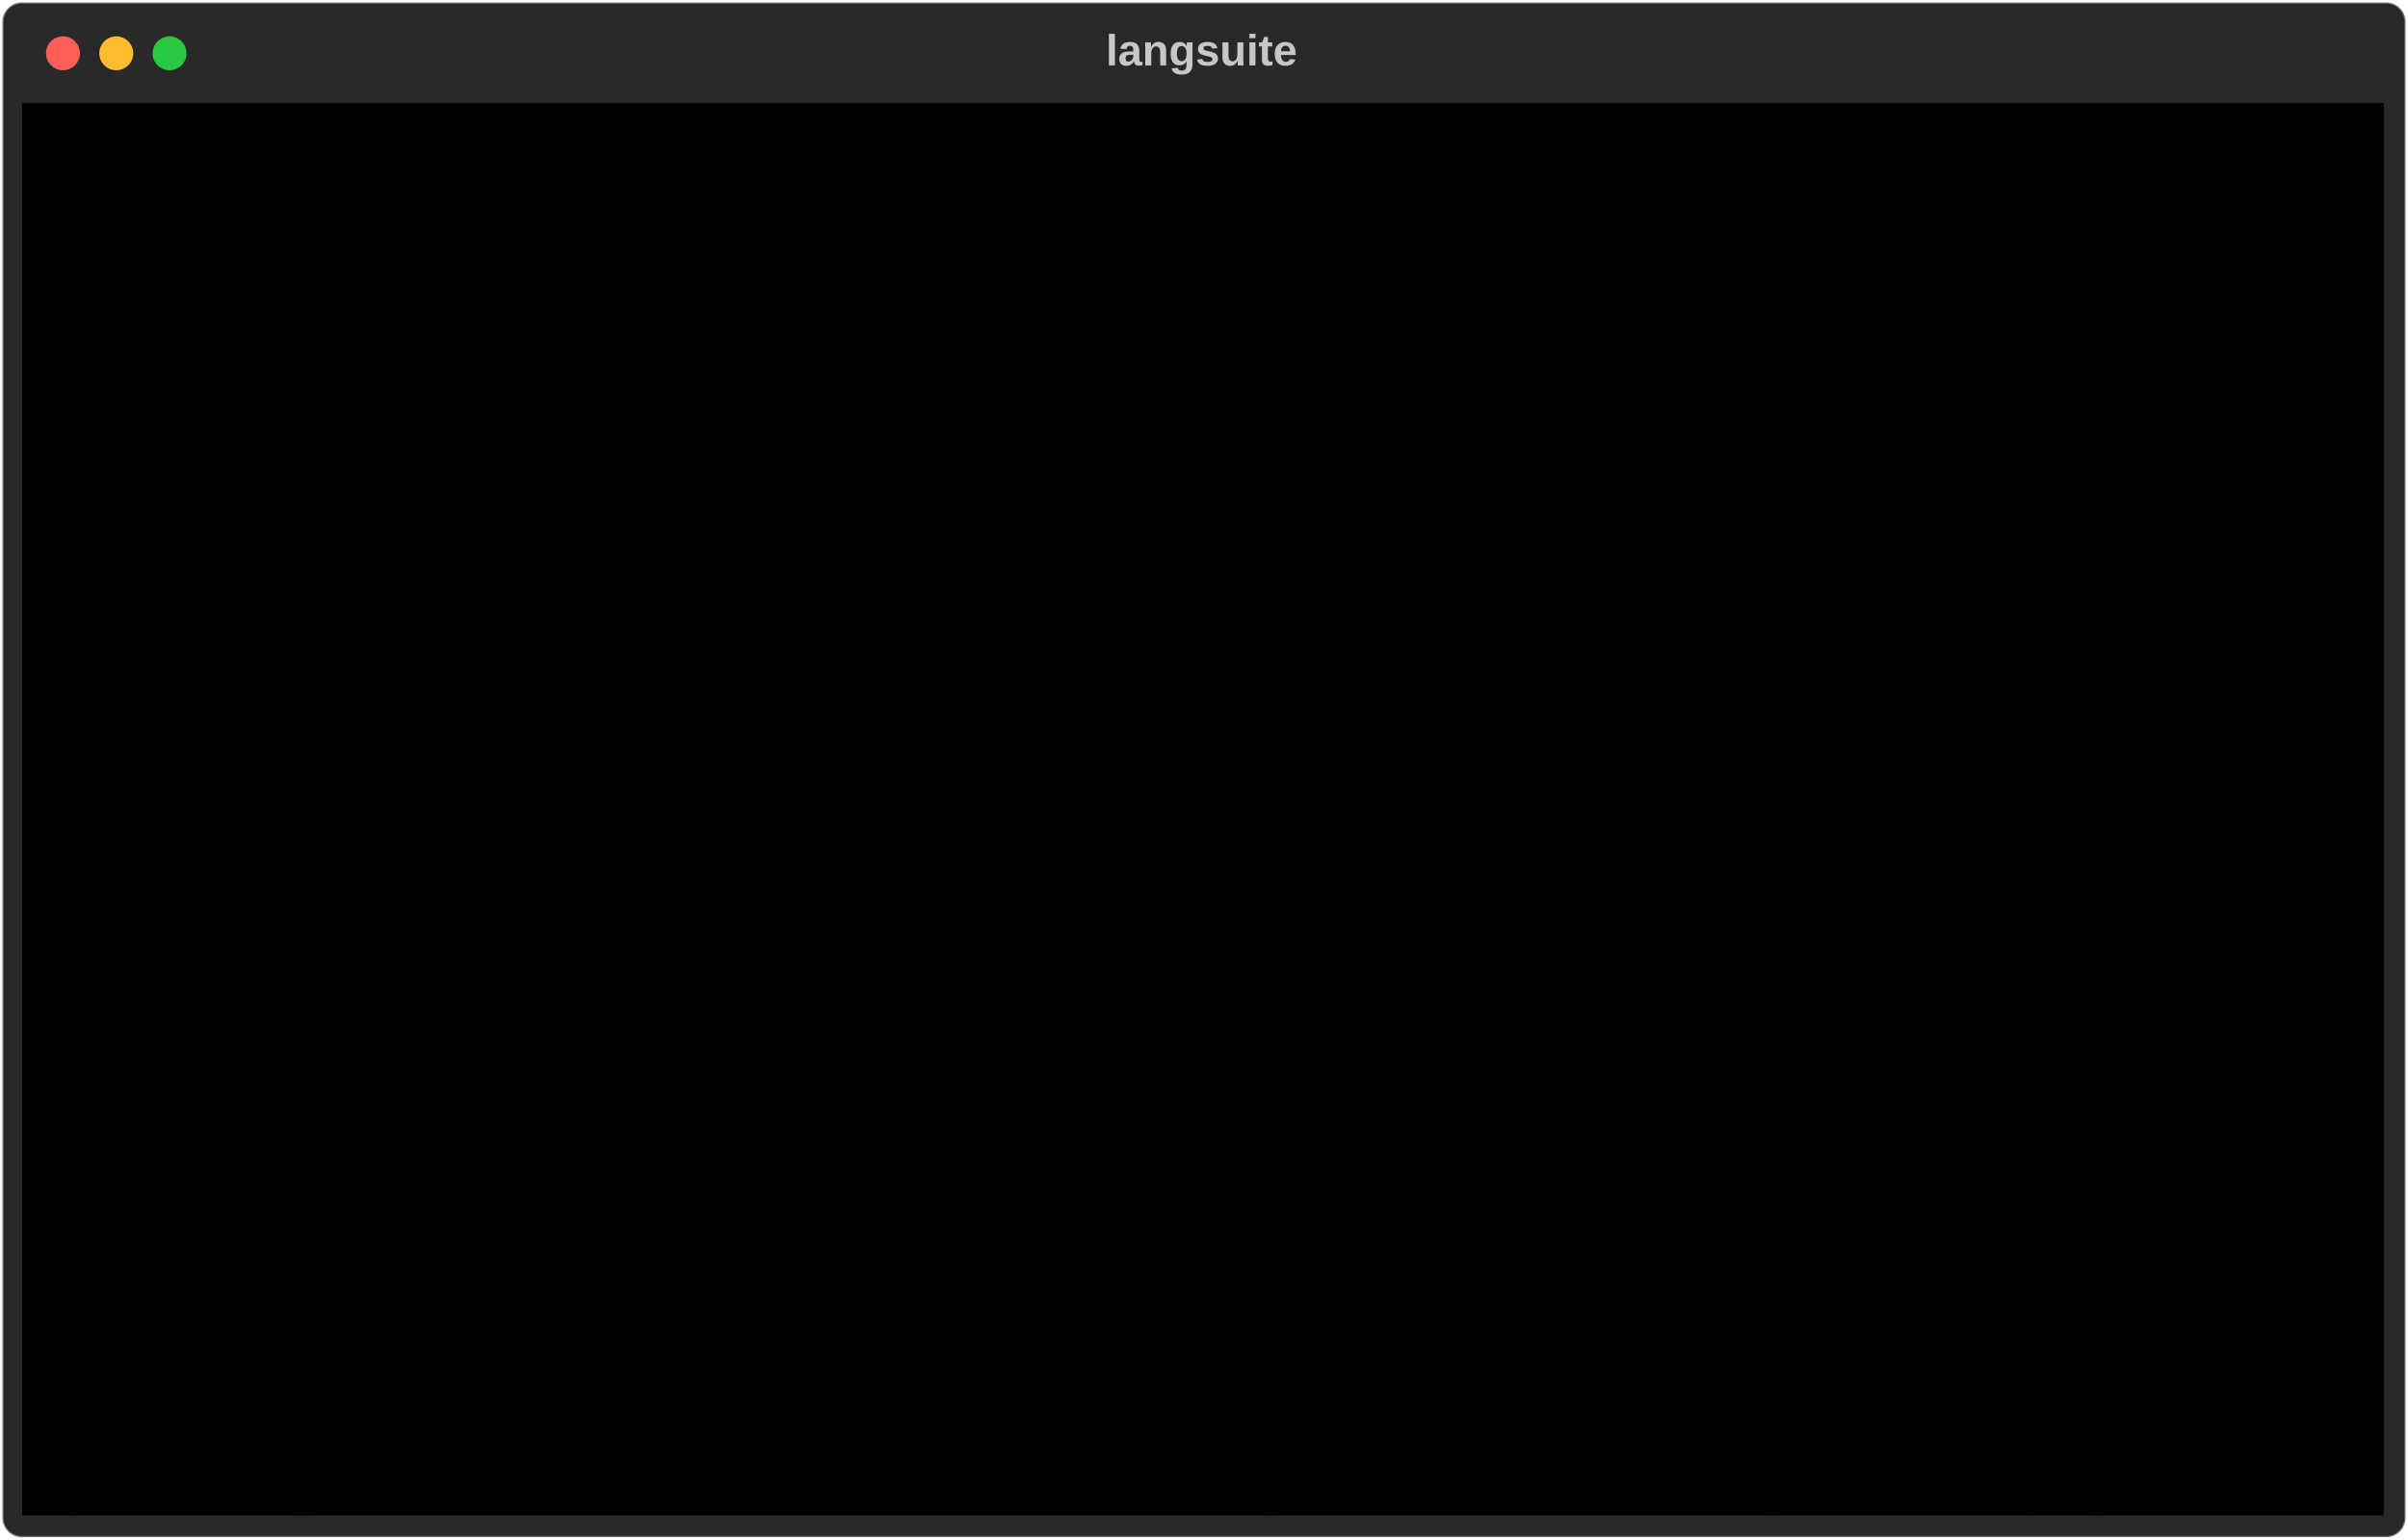
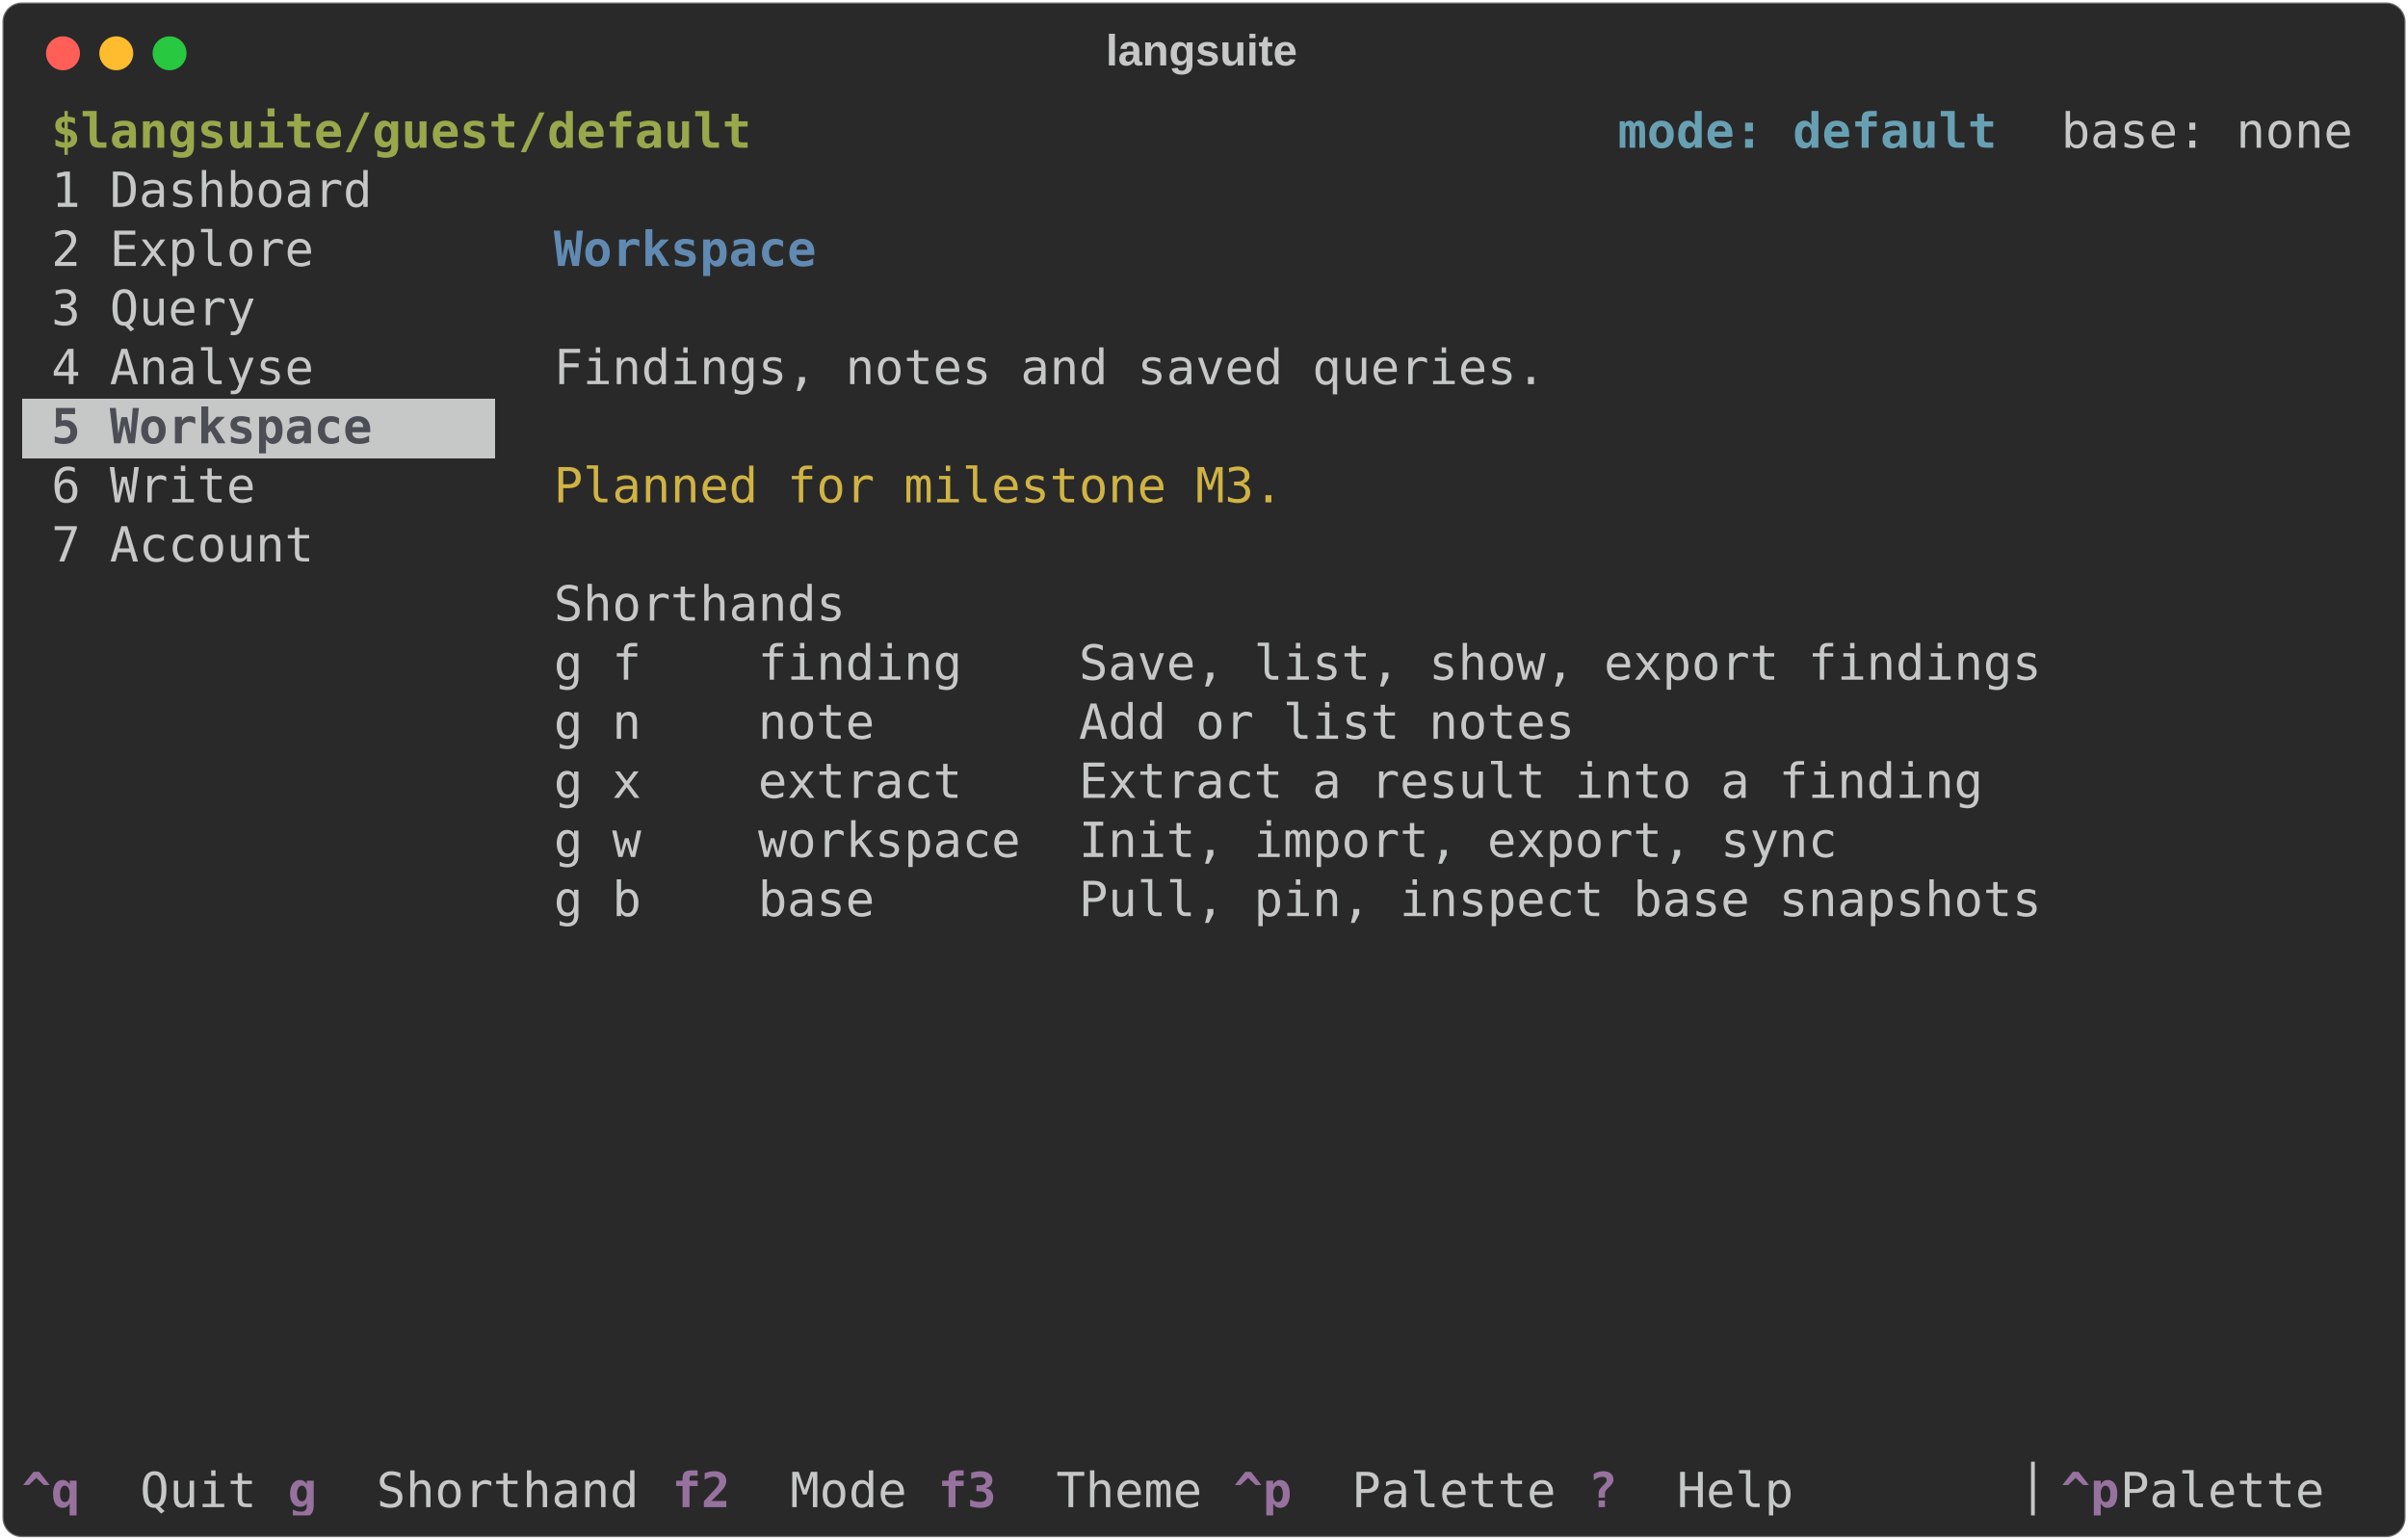
<svg xmlns="http://www.w3.org/2000/svg" class="rich-terminal" viewBox="0 0 994 635.6">
  <style>

    @font-face {
        font-family: "Fira Code";
        src: local("FiraCode-Regular"),
                url("https://cdnjs.cloudflare.com/ajax/libs/firacode/6.2.0/woff2/FiraCode-Regular.woff2") format("woff2"),
                url("https://cdnjs.cloudflare.com/ajax/libs/firacode/6.2.0/woff/FiraCode-Regular.woff") format("woff");
        font-style: normal;
        font-weight: 400;
    }
    @font-face {
        font-family: "Fira Code";
        src: local("FiraCode-Bold"),
                url("https://cdnjs.cloudflare.com/ajax/libs/firacode/6.2.0/woff2/FiraCode-Bold.woff2") format("woff2"),
                url("https://cdnjs.cloudflare.com/ajax/libs/firacode/6.2.0/woff/FiraCode-Bold.woff") format("woff");
        font-style: bold;
        font-weight: 700;
    }

    .terminal-matrix {
        font-family: Fira Code, monospace;
        font-size: 20px;
        line-height: 24.4px;
        font-variant-east-asian: full-width;
    }

    .terminal-title {
        font-size: 18px;
        font-weight: bold;
        font-family: arial;
    }

    .terminal-r1 { fill: #c5c8c6 }
- .terminal-r2 { fill: #000000;font-weight: bold }
- .terminal-r3 { fill: #000000 }
+ .terminal-r2 { fill: #98a84b;font-weight: bold }
+ .terminal-r3 { fill: #68a0b3;font-weight: bold }
+ .terminal-r4 { fill: #608ab1;font-weight: bold }
+ .terminal-r5 { fill: #4b4e55;font-weight: bold }
+ .terminal-r6 { fill: #d0b344 }
+ .terminal-r7 { fill: #98729f;font-weight: bold }
    </style>
  <defs>
    <clipPath id="terminal-clip-terminal">
      <rect x="0" y="0" width="975.0" height="584.6" />
    </clipPath>
    <clipPath id="terminal-line-0">
      <rect x="0" y="1.5" width="976" height="24.65" />
    </clipPath>
    <clipPath id="terminal-line-1">
      <rect x="0" y="25.9" width="976" height="24.65" />
    </clipPath>
    <clipPath id="terminal-line-2">
      <rect x="0" y="50.3" width="976" height="24.65" />
    </clipPath>
    <clipPath id="terminal-line-3">
      <rect x="0" y="74.7" width="976" height="24.65" />
    </clipPath>
    <clipPath id="terminal-line-4">
      <rect x="0" y="99.1" width="976" height="24.65" />
    </clipPath>
    <clipPath id="terminal-line-5">
      <rect x="0" y="123.5" width="976" height="24.65" />
    </clipPath>
    <clipPath id="terminal-line-6">
      <rect x="0" y="147.9" width="976" height="24.65" />
    </clipPath>
    <clipPath id="terminal-line-7">
      <rect x="0" y="172.3" width="976" height="24.65" />
    </clipPath>
    <clipPath id="terminal-line-8">
      <rect x="0" y="196.7" width="976" height="24.65" />
    </clipPath>
    <clipPath id="terminal-line-9">
      <rect x="0" y="221.1" width="976" height="24.65" />
    </clipPath>
    <clipPath id="terminal-line-10">
      <rect x="0" y="245.5" width="976" height="24.65" />
    </clipPath>
    <clipPath id="terminal-line-11">
      <rect x="0" y="269.9" width="976" height="24.65" />
    </clipPath>
    <clipPath id="terminal-line-12">
      <rect x="0" y="294.3" width="976" height="24.65" />
    </clipPath>
    <clipPath id="terminal-line-13">
      <rect x="0" y="318.7" width="976" height="24.65" />
    </clipPath>
    <clipPath id="terminal-line-14">
      <rect x="0" y="343.1" width="976" height="24.65" />
    </clipPath>
    <clipPath id="terminal-line-15">
      <rect x="0" y="367.5" width="976" height="24.65" />
    </clipPath>
    <clipPath id="terminal-line-16">
      <rect x="0" y="391.9" width="976" height="24.65" />
    </clipPath>
    <clipPath id="terminal-line-17">
      <rect x="0" y="416.3" width="976" height="24.65" />
    </clipPath>
    <clipPath id="terminal-line-18">
      <rect x="0" y="440.7" width="976" height="24.65" />
    </clipPath>
    <clipPath id="terminal-line-19">
      <rect x="0" y="465.1" width="976" height="24.65" />
    </clipPath>
    <clipPath id="terminal-line-20">
      <rect x="0" y="489.5" width="976" height="24.65" />
    </clipPath>
    <clipPath id="terminal-line-21">
      <rect x="0" y="513.9" width="976" height="24.65" />
    </clipPath>
    <clipPath id="terminal-line-22">
      <rect x="0" y="538.3" width="976" height="24.65" />
    </clipPath>
  </defs>
  <rect fill="#292929" stroke="rgba(255,255,255,0.35)" stroke-width="1" x="1" y="1" width="992" height="633.6" rx="8" />
  <text class="terminal-title" fill="#c5c8c6" text-anchor="middle" x="496" y="27">langsuite</text>
  <g transform="translate(26,22)">
    <circle cx="0" cy="0" r="7" fill="#ff5f57" />
    <circle cx="22" cy="0" r="7" fill="#febc2e" />
    <circle cx="44" cy="0" r="7" fill="#28c840" />
  </g>
  <g transform="translate(9, 41)" clip-path="url(#terminal-clip-terminal)">
-     <rect fill="#000000" x="0" y="1.5" width="12.2" height="24.65" shape-rendering="crispEdges" />
-     <rect fill="#000000" x="12.2" y="1.5" width="292.8" height="24.65" shape-rendering="crispEdges" />
-     <rect fill="#000000" x="305" y="1.5" width="353.8" height="24.65" shape-rendering="crispEdges" />
-     <rect fill="#000000" x="658.8" y="1.5" width="158.6" height="24.65" shape-rendering="crispEdges" />
-     <rect fill="#000000" x="817.4" y="1.5" width="24.4" height="24.65" shape-rendering="crispEdges" />
-     <rect fill="#000000" x="841.8" y="1.5" width="122" height="24.65" shape-rendering="crispEdges" />
-     <rect fill="#000000" x="963.8" y="1.5" width="12.2" height="24.65" shape-rendering="crispEdges" />
-     <rect fill="#000000" x="0" y="25.9" width="12.2" height="24.65" shape-rendering="crispEdges" />
-     <rect fill="#000000" x="12.2" y="25.9" width="134.2" height="24.65" shape-rendering="crispEdges" />
-     <rect fill="#000000" x="146.4" y="25.9" width="829.6" height="24.65" shape-rendering="crispEdges" />
-     <rect fill="#000000" x="0" y="50.3" width="12.2" height="24.65" shape-rendering="crispEdges" />
-     <rect fill="#000000" x="12.2" y="50.3" width="109.8" height="24.65" shape-rendering="crispEdges" />
-     <rect fill="#000000" x="122" y="50.3" width="97.6" height="24.65" shape-rendering="crispEdges" />
-     <rect fill="#000000" x="219.6" y="50.3" width="109.8" height="24.65" shape-rendering="crispEdges" />
-     <rect fill="#000000" x="329.4" y="50.3" width="646.6" height="24.65" shape-rendering="crispEdges" />
-     <rect fill="#000000" x="0" y="74.7" width="12.2" height="24.65" shape-rendering="crispEdges" />
-     <rect fill="#000000" x="12.2" y="74.7" width="85.4" height="24.65" shape-rendering="crispEdges" />
-     <rect fill="#000000" x="97.6" y="74.7" width="878.4" height="24.65" shape-rendering="crispEdges" />
-     <rect fill="#000000" x="0" y="99.1" width="12.2" height="24.65" shape-rendering="crispEdges" />
-     <rect fill="#000000" x="12.2" y="99.1" width="109.8" height="24.65" shape-rendering="crispEdges" />
-     <rect fill="#000000" x="122" y="99.1" width="97.6" height="24.65" shape-rendering="crispEdges" />
-     <rect fill="#000000" x="219.6" y="99.1" width="414.8" height="24.65" shape-rendering="crispEdges" />
-     <rect fill="#000000" x="634.4" y="99.1" width="341.6" height="24.65" shape-rendering="crispEdges" />
-     <rect fill="#000000" x="0" y="123.5" width="12.2" height="24.65" shape-rendering="crispEdges" />
-     <rect fill="#000000" x="12.2" y="123.5" width="134.2" height="24.65" shape-rendering="crispEdges" />
-     <rect fill="#000000" x="146.4" y="123.5" width="829.6" height="24.65" shape-rendering="crispEdges" />
-     <rect fill="#000000" x="0" y="147.9" width="12.2" height="24.65" shape-rendering="crispEdges" />
-     <rect fill="#000000" x="12.2" y="147.9" width="85.4" height="24.65" shape-rendering="crispEdges" />
-     <rect fill="#000000" x="97.6" y="147.9" width="122" height="24.65" shape-rendering="crispEdges" />
-     <rect fill="#000000" x="219.6" y="147.9" width="305" height="24.65" shape-rendering="crispEdges" />
-     <rect fill="#000000" x="524.6" y="147.9" width="451.4" height="24.65" shape-rendering="crispEdges" />
-     <rect fill="#000000" x="0" y="172.3" width="12.2" height="24.65" shape-rendering="crispEdges" />
-     <rect fill="#000000" x="12.2" y="172.3" width="109.8" height="24.65" shape-rendering="crispEdges" />
-     <rect fill="#000000" x="122" y="172.3" width="854" height="24.65" shape-rendering="crispEdges" />
-     <rect fill="#000000" x="0" y="196.7" width="219.6" height="24.65" shape-rendering="crispEdges" />
-     <rect fill="#000000" x="219.6" y="196.7" width="122" height="24.65" shape-rendering="crispEdges" />
-     <rect fill="#000000" x="341.6" y="196.7" width="634.4" height="24.65" shape-rendering="crispEdges" />
-     <rect fill="#000000" x="0" y="221.1" width="219.6" height="24.65" shape-rendering="crispEdges" />
-     <rect fill="#000000" x="219.6" y="221.1" width="646.6" height="24.65" shape-rendering="crispEdges" />
-     <rect fill="#000000" x="866.2" y="221.1" width="109.8" height="24.65" shape-rendering="crispEdges" />
-     <rect fill="#000000" x="0" y="245.5" width="219.6" height="24.65" shape-rendering="crispEdges" />
-     <rect fill="#000000" x="219.6" y="245.5" width="451.4" height="24.65" shape-rendering="crispEdges" />
-     <rect fill="#000000" x="671" y="245.5" width="305" height="24.65" shape-rendering="crispEdges" />
-     <rect fill="#000000" x="0" y="269.9" width="219.6" height="24.65" shape-rendering="crispEdges" />
-     <rect fill="#000000" x="219.6" y="269.9" width="622.2" height="24.65" shape-rendering="crispEdges" />
-     <rect fill="#000000" x="841.8" y="269.9" width="134.2" height="24.65" shape-rendering="crispEdges" />
-     <rect fill="#000000" x="0" y="294.3" width="219.6" height="24.65" shape-rendering="crispEdges" />
-     <rect fill="#000000" x="219.6" y="294.3" width="561.2" height="24.65" shape-rendering="crispEdges" />
-     <rect fill="#000000" x="780.8" y="294.3" width="195.2" height="24.65" shape-rendering="crispEdges" />
-     <rect fill="#000000" x="0" y="318.7" width="219.6" height="24.65" shape-rendering="crispEdges" />
-     <rect fill="#000000" x="219.6" y="318.7" width="646.6" height="24.65" shape-rendering="crispEdges" />
-     <rect fill="#000000" x="866.2" y="318.7" width="109.8" height="24.65" shape-rendering="crispEdges" />
-     <rect fill="#000000" x="0" y="343.1" width="976" height="24.65" shape-rendering="crispEdges" />
-     <rect fill="#000000" x="0" y="367.5" width="976" height="24.65" shape-rendering="crispEdges" />
-     <rect fill="#000000" x="0" y="391.9" width="976" height="24.65" shape-rendering="crispEdges" />
-     <rect fill="#000000" x="0" y="416.3" width="976" height="24.65" shape-rendering="crispEdges" />
-     <rect fill="#000000" x="0" y="440.7" width="976" height="24.65" shape-rendering="crispEdges" />
-     <rect fill="#000000" x="0" y="465.1" width="976" height="24.65" shape-rendering="crispEdges" />
-     <rect fill="#000000" x="0" y="489.5" width="976" height="24.65" shape-rendering="crispEdges" />
-     <rect fill="#000000" x="0" y="513.9" width="976" height="24.65" shape-rendering="crispEdges" />
-     <rect fill="#000000" x="0" y="538.3" width="976" height="24.65" shape-rendering="crispEdges" />
-     <rect fill="#000000" x="0" y="562.7" width="48.8" height="24.65" shape-rendering="crispEdges" />
-     <rect fill="#000000" x="48.8" y="562.7" width="61" height="24.65" shape-rendering="crispEdges" />
-     <rect fill="#000000" x="109.8" y="562.7" width="36.6" height="24.65" shape-rendering="crispEdges" />
-     <rect fill="#000000" x="146.4" y="562.7" width="122" height="24.65" shape-rendering="crispEdges" />
-     <rect fill="#000000" x="268.4" y="562.7" width="48.8" height="24.65" shape-rendering="crispEdges" />
-     <rect fill="#000000" x="317.2" y="562.7" width="61" height="24.65" shape-rendering="crispEdges" />
-     <rect fill="#000000" x="378.2" y="562.7" width="48.8" height="24.65" shape-rendering="crispEdges" />
-     <rect fill="#000000" x="427" y="562.7" width="73.2" height="24.65" shape-rendering="crispEdges" />
-     <rect fill="#000000" x="500.2" y="562.7" width="48.8" height="24.65" shape-rendering="crispEdges" />
-     <rect fill="#000000" x="549" y="562.7" width="97.6" height="24.65" shape-rendering="crispEdges" />
-     <rect fill="#000000" x="646.6" y="562.7" width="36.6" height="24.65" shape-rendering="crispEdges" />
-     <rect fill="#000000" x="683.2" y="562.7" width="61" height="24.65" shape-rendering="crispEdges" />
-     <rect fill="#000000" x="744.2" y="562.7" width="85.4" height="24.65" shape-rendering="crispEdges" />
-     <rect fill="#000000" x="829.6" y="562.7" width="12.2" height="24.65" shape-rendering="crispEdges" />
-     <rect fill="#000000" x="841.8" y="562.7" width="24.4" height="24.65" shape-rendering="crispEdges" />
-     <rect fill="#000000" x="866.2" y="562.7" width="97.6" height="24.65" shape-rendering="crispEdges" />
-     <rect fill="#000000" x="963.8" y="562.7" width="12.2" height="24.65" shape-rendering="crispEdges" />
+     <rect fill="#c5c8c6" x="0" y="123.5" width="12.2" height="24.65" shape-rendering="crispEdges" />
+     <rect fill="#c5c8c6" x="12.2" y="123.5" width="134.2" height="24.65" shape-rendering="crispEdges" />
+     <rect fill="#c5c8c6" x="146.4" y="123.5" width="48.8" height="24.65" shape-rendering="crispEdges" />
    <g class="terminal-matrix">
      <text class="terminal-r2" x="12.2" y="20" textLength="292.8" clip-path="url(#terminal-line-0)">$langsuite/guest/default</text>
-       <text class="terminal-r2" x="658.8" y="20" textLength="158.6" clip-path="url(#terminal-line-0)">mode: default</text>
-       <text class="terminal-r3" x="841.8" y="20" textLength="122" clip-path="url(#terminal-line-0)">base: none</text>
+       <text class="terminal-r3" x="658.8" y="20" textLength="158.6" clip-path="url(#terminal-line-0)">mode: default</text>
+       <text class="terminal-r1" x="841.8" y="20" textLength="122" clip-path="url(#terminal-line-0)">base: none</text>
      <text class="terminal-r1" x="976" y="20" textLength="12.2" clip-path="url(#terminal-line-0)">
</text>
-       <text class="terminal-r3" x="12.2" y="44.4" textLength="134.2" clip-path="url(#terminal-line-1)">1 Dashboard</text>
+       <text class="terminal-r1" x="12.2" y="44.4" textLength="134.2" clip-path="url(#terminal-line-1)">1 Dashboard</text>
      <text class="terminal-r1" x="976" y="44.4" textLength="12.2" clip-path="url(#terminal-line-1)">
</text>
-       <text class="terminal-r3" x="12.2" y="68.8" textLength="109.8" clip-path="url(#terminal-line-2)">2 Explore</text>
-       <text class="terminal-r2" x="219.6" y="68.8" textLength="109.8" clip-path="url(#terminal-line-2)">Workspace</text>
+       <text class="terminal-r1" x="12.2" y="68.8" textLength="109.8" clip-path="url(#terminal-line-2)">2 Explore</text>
+       <text class="terminal-r4" x="219.6" y="68.8" textLength="109.8" clip-path="url(#terminal-line-2)">Workspace</text>
      <text class="terminal-r1" x="976" y="68.8" textLength="12.2" clip-path="url(#terminal-line-2)">
</text>
-       <text class="terminal-r3" x="12.2" y="93.2" textLength="85.4" clip-path="url(#terminal-line-3)">3 Query</text>
+       <text class="terminal-r1" x="12.2" y="93.2" textLength="85.4" clip-path="url(#terminal-line-3)">3 Query</text>
      <text class="terminal-r1" x="976" y="93.2" textLength="12.2" clip-path="url(#terminal-line-3)">
</text>
-       <text class="terminal-r3" x="12.2" y="117.6" textLength="109.8" clip-path="url(#terminal-line-4)">4 Analyse</text>
-       <text class="terminal-r3" x="219.6" y="117.6" textLength="414.8" clip-path="url(#terminal-line-4)">Findings, notes and saved queries.</text>
+       <text class="terminal-r1" x="12.2" y="117.6" textLength="109.8" clip-path="url(#terminal-line-4)">4 Analyse</text>
+       <text class="terminal-r1" x="219.6" y="117.6" textLength="414.8" clip-path="url(#terminal-line-4)">Findings, notes and saved queries.</text>
      <text class="terminal-r1" x="976" y="117.6" textLength="12.2" clip-path="url(#terminal-line-4)">
</text>
-       <text class="terminal-r2" x="12.2" y="142" textLength="134.2" clip-path="url(#terminal-line-5)">5 Workspace</text>
+       <text class="terminal-r5" x="12.2" y="142" textLength="134.2" clip-path="url(#terminal-line-5)">5 Workspace</text>
      <text class="terminal-r1" x="976" y="142" textLength="12.2" clip-path="url(#terminal-line-5)">
</text>
-       <text class="terminal-r3" x="12.2" y="166.4" textLength="85.4" clip-path="url(#terminal-line-6)">6 Write</text>
-       <text class="terminal-r3" x="219.6" y="166.4" textLength="305" clip-path="url(#terminal-line-6)">Planned for milestone M3.</text>
+       <text class="terminal-r1" x="12.2" y="166.4" textLength="85.4" clip-path="url(#terminal-line-6)">6 Write</text>
+       <text class="terminal-r6" x="219.6" y="166.4" textLength="305" clip-path="url(#terminal-line-6)">Planned for milestone M3.</text>
      <text class="terminal-r1" x="976" y="166.4" textLength="12.2" clip-path="url(#terminal-line-6)">
</text>
-       <text class="terminal-r3" x="12.2" y="190.8" textLength="109.8" clip-path="url(#terminal-line-7)">7 Account</text>
+       <text class="terminal-r1" x="12.2" y="190.8" textLength="109.8" clip-path="url(#terminal-line-7)">7 Account</text>
      <text class="terminal-r1" x="976" y="190.8" textLength="12.2" clip-path="url(#terminal-line-7)">
</text>
-       <text class="terminal-r3" x="219.6" y="215.2" textLength="122" clip-path="url(#terminal-line-8)">Shorthands</text>
+       <text class="terminal-r1" x="219.6" y="215.2" textLength="122" clip-path="url(#terminal-line-8)">Shorthands</text>
      <text class="terminal-r1" x="976" y="215.2" textLength="12.2" clip-path="url(#terminal-line-8)">
</text>
-       <text class="terminal-r3" x="219.6" y="239.6" textLength="646.6" clip-path="url(#terminal-line-9)">  g f    finding    Save, list, show, export findings</text>
+       <text class="terminal-r1" x="219.6" y="239.6" textLength="646.6" clip-path="url(#terminal-line-9)">  g f    finding    Save, list, show, export findings</text>
      <text class="terminal-r1" x="976" y="239.6" textLength="12.2" clip-path="url(#terminal-line-9)">
</text>
-       <text class="terminal-r3" x="219.6" y="264" textLength="451.4" clip-path="url(#terminal-line-10)">  g n    note       Add or list notes</text>
+       <text class="terminal-r1" x="219.6" y="264" textLength="451.4" clip-path="url(#terminal-line-10)">  g n    note       Add or list notes</text>
      <text class="terminal-r1" x="976" y="264" textLength="12.2" clip-path="url(#terminal-line-10)">
</text>
-       <text class="terminal-r3" x="219.6" y="288.4" textLength="622.2" clip-path="url(#terminal-line-11)">  g x    extract    Extract a result into a finding</text>
+       <text class="terminal-r1" x="219.6" y="288.4" textLength="622.2" clip-path="url(#terminal-line-11)">  g x    extract    Extract a result into a finding</text>
      <text class="terminal-r1" x="976" y="288.4" textLength="12.2" clip-path="url(#terminal-line-11)">
</text>
-       <text class="terminal-r3" x="219.6" y="312.8" textLength="561.2" clip-path="url(#terminal-line-12)">  g w    workspace  Init, import, export, sync</text>
+       <text class="terminal-r1" x="219.6" y="312.8" textLength="561.2" clip-path="url(#terminal-line-12)">  g w    workspace  Init, import, export, sync</text>
      <text class="terminal-r1" x="976" y="312.8" textLength="12.2" clip-path="url(#terminal-line-12)">
</text>
-       <text class="terminal-r3" x="219.6" y="337.2" textLength="646.6" clip-path="url(#terminal-line-13)">  g b    base       Pull, pin, inspect base snapshots</text>
+       <text class="terminal-r1" x="219.6" y="337.2" textLength="646.6" clip-path="url(#terminal-line-13)">  g b    base       Pull, pin, inspect base snapshots</text>
      <text class="terminal-r1" x="976" y="337.2" textLength="12.2" clip-path="url(#terminal-line-13)">
</text>
      <text class="terminal-r1" x="976" y="361.6" textLength="12.2" clip-path="url(#terminal-line-14)">
</text>
      <text class="terminal-r1" x="976" y="386" textLength="12.2" clip-path="url(#terminal-line-15)">
</text>
      <text class="terminal-r1" x="976" y="410.4" textLength="12.2" clip-path="url(#terminal-line-16)">
</text>
      <text class="terminal-r1" x="976" y="434.8" textLength="12.2" clip-path="url(#terminal-line-17)">
</text>
      <text class="terminal-r1" x="976" y="459.2" textLength="12.2" clip-path="url(#terminal-line-18)">
</text>
      <text class="terminal-r1" x="976" y="483.6" textLength="12.2" clip-path="url(#terminal-line-19)">
</text>
      <text class="terminal-r1" x="976" y="508" textLength="12.2" clip-path="url(#terminal-line-20)">
</text>
      <text class="terminal-r1" x="976" y="532.4" textLength="12.2" clip-path="url(#terminal-line-21)">
</text>
      <text class="terminal-r1" x="976" y="556.8" textLength="12.2" clip-path="url(#terminal-line-22)">
</text>
-       <text class="terminal-r2" x="0" y="581.2" textLength="48.8" clip-path="url(#terminal-line-23)"> ^q </text>
-       <text class="terminal-r3" x="48.8" y="581.2" textLength="61" clip-path="url(#terminal-line-23)">Quit </text>
-       <text class="terminal-r2" x="109.8" y="581.2" textLength="36.6" clip-path="url(#terminal-line-23)"> g </text>
-       <text class="terminal-r3" x="146.4" y="581.2" textLength="122" clip-path="url(#terminal-line-23)">Shorthand </text>
-       <text class="terminal-r2" x="268.4" y="581.2" textLength="48.8" clip-path="url(#terminal-line-23)"> f2 </text>
-       <text class="terminal-r3" x="317.2" y="581.2" textLength="61" clip-path="url(#terminal-line-23)">Mode </text>
-       <text class="terminal-r2" x="378.2" y="581.2" textLength="48.8" clip-path="url(#terminal-line-23)"> f3 </text>
-       <text class="terminal-r3" x="427" y="581.2" textLength="73.2" clip-path="url(#terminal-line-23)">Theme </text>
-       <text class="terminal-r2" x="500.2" y="581.2" textLength="48.8" clip-path="url(#terminal-line-23)"> ^p </text>
-       <text class="terminal-r3" x="549" y="581.2" textLength="97.6" clip-path="url(#terminal-line-23)">Palette </text>
-       <text class="terminal-r2" x="646.6" y="581.2" textLength="36.6" clip-path="url(#terminal-line-23)"> ? </text>
-       <text class="terminal-r3" x="683.2" y="581.2" textLength="61" clip-path="url(#terminal-line-23)">Help </text>
-       <text class="terminal-r3" x="829.6" y="581.2" textLength="12.2" clip-path="url(#terminal-line-23)">▏</text>
-       <text class="terminal-r2" x="841.8" y="581.2" textLength="24.4" clip-path="url(#terminal-line-23)">^p</text>
-       <text class="terminal-r3" x="866.2" y="581.2" textLength="97.6" clip-path="url(#terminal-line-23)"> Palette</text>
+       <text class="terminal-r7" x="0" y="581.2" textLength="48.8" clip-path="url(#terminal-line-23)"> ^q </text>
+       <text class="terminal-r1" x="48.8" y="581.2" textLength="61" clip-path="url(#terminal-line-23)">Quit </text>
+       <text class="terminal-r7" x="109.8" y="581.2" textLength="36.6" clip-path="url(#terminal-line-23)"> g </text>
+       <text class="terminal-r1" x="146.4" y="581.2" textLength="122" clip-path="url(#terminal-line-23)">Shorthand </text>
+       <text class="terminal-r7" x="268.4" y="581.2" textLength="48.8" clip-path="url(#terminal-line-23)"> f2 </text>
+       <text class="terminal-r1" x="317.2" y="581.2" textLength="61" clip-path="url(#terminal-line-23)">Mode </text>
+       <text class="terminal-r7" x="378.2" y="581.2" textLength="48.8" clip-path="url(#terminal-line-23)"> f3 </text>
+       <text class="terminal-r1" x="427" y="581.2" textLength="73.2" clip-path="url(#terminal-line-23)">Theme </text>
+       <text class="terminal-r7" x="500.2" y="581.2" textLength="48.8" clip-path="url(#terminal-line-23)"> ^p </text>
+       <text class="terminal-r1" x="549" y="581.2" textLength="97.6" clip-path="url(#terminal-line-23)">Palette </text>
+       <text class="terminal-r7" x="646.6" y="581.2" textLength="36.6" clip-path="url(#terminal-line-23)"> ? </text>
+       <text class="terminal-r1" x="683.2" y="581.2" textLength="61" clip-path="url(#terminal-line-23)">Help </text>
+       <text class="terminal-r1" x="829.6" y="581.2" textLength="12.2" clip-path="url(#terminal-line-23)">▏</text>
+       <text class="terminal-r7" x="841.8" y="581.2" textLength="24.4" clip-path="url(#terminal-line-23)">^p</text>
+       <text class="terminal-r1" x="866.2" y="581.2" textLength="97.6" clip-path="url(#terminal-line-23)"> Palette</text>
    </g>
  </g>
</svg>
